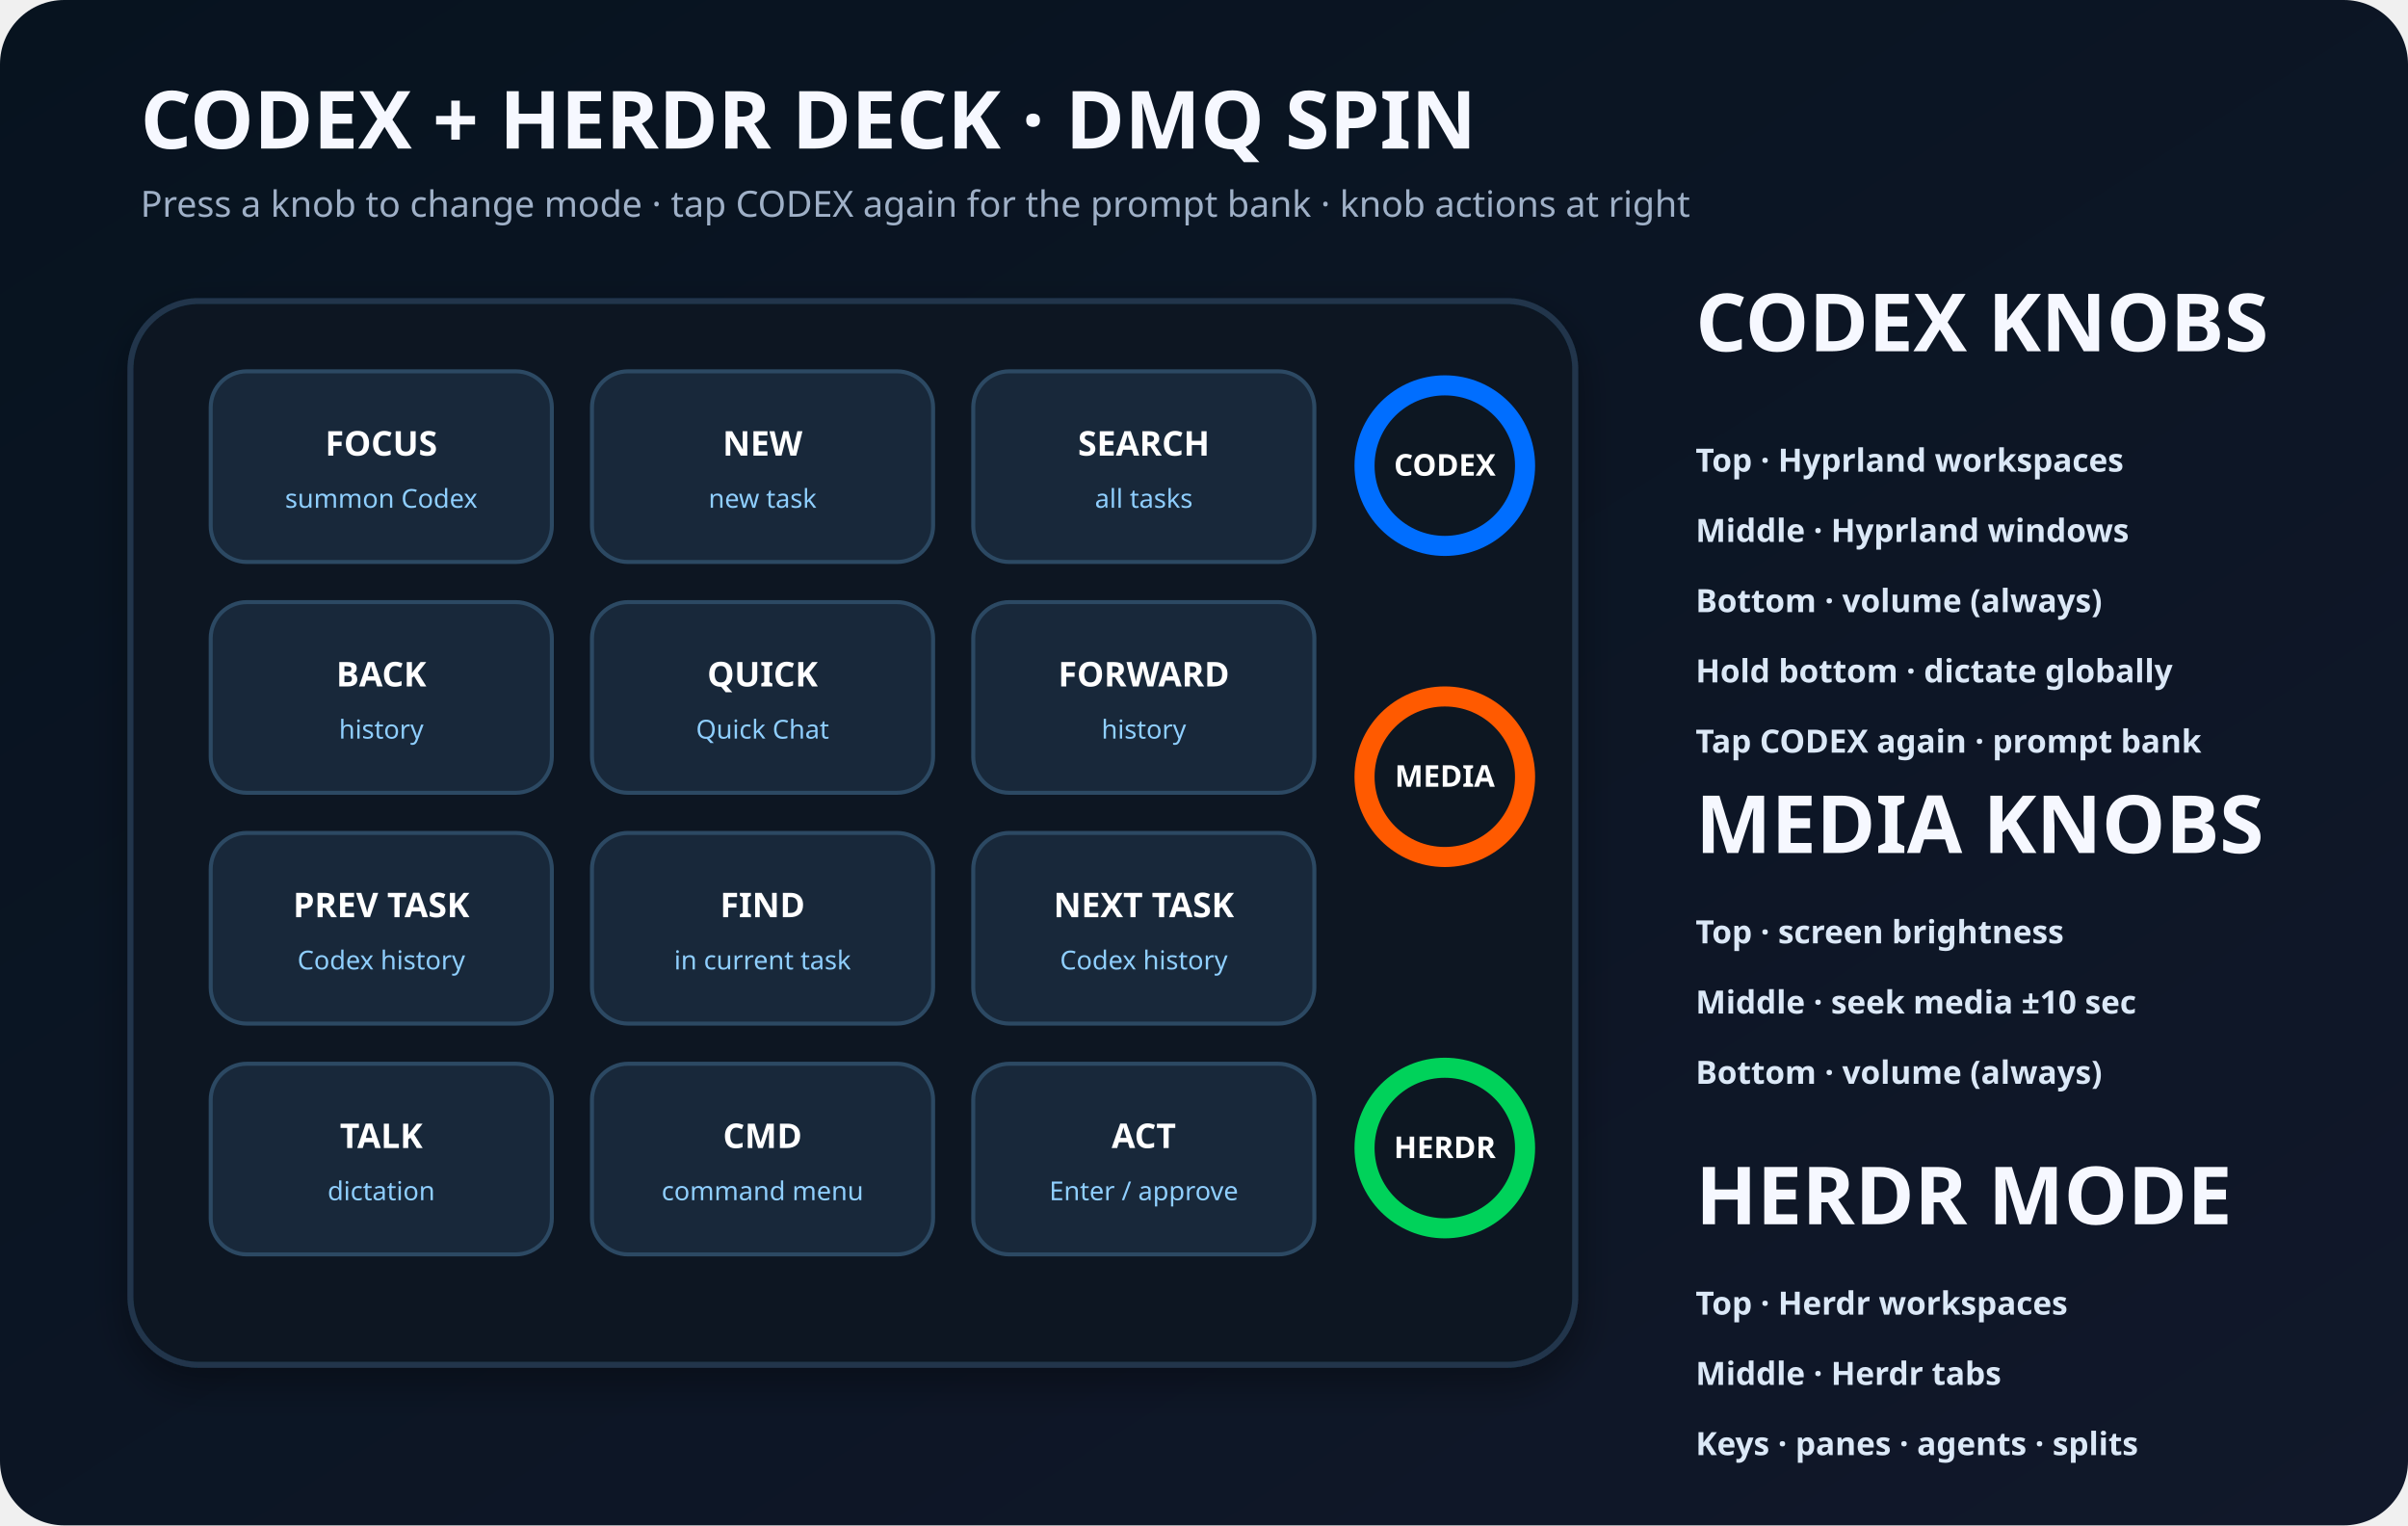
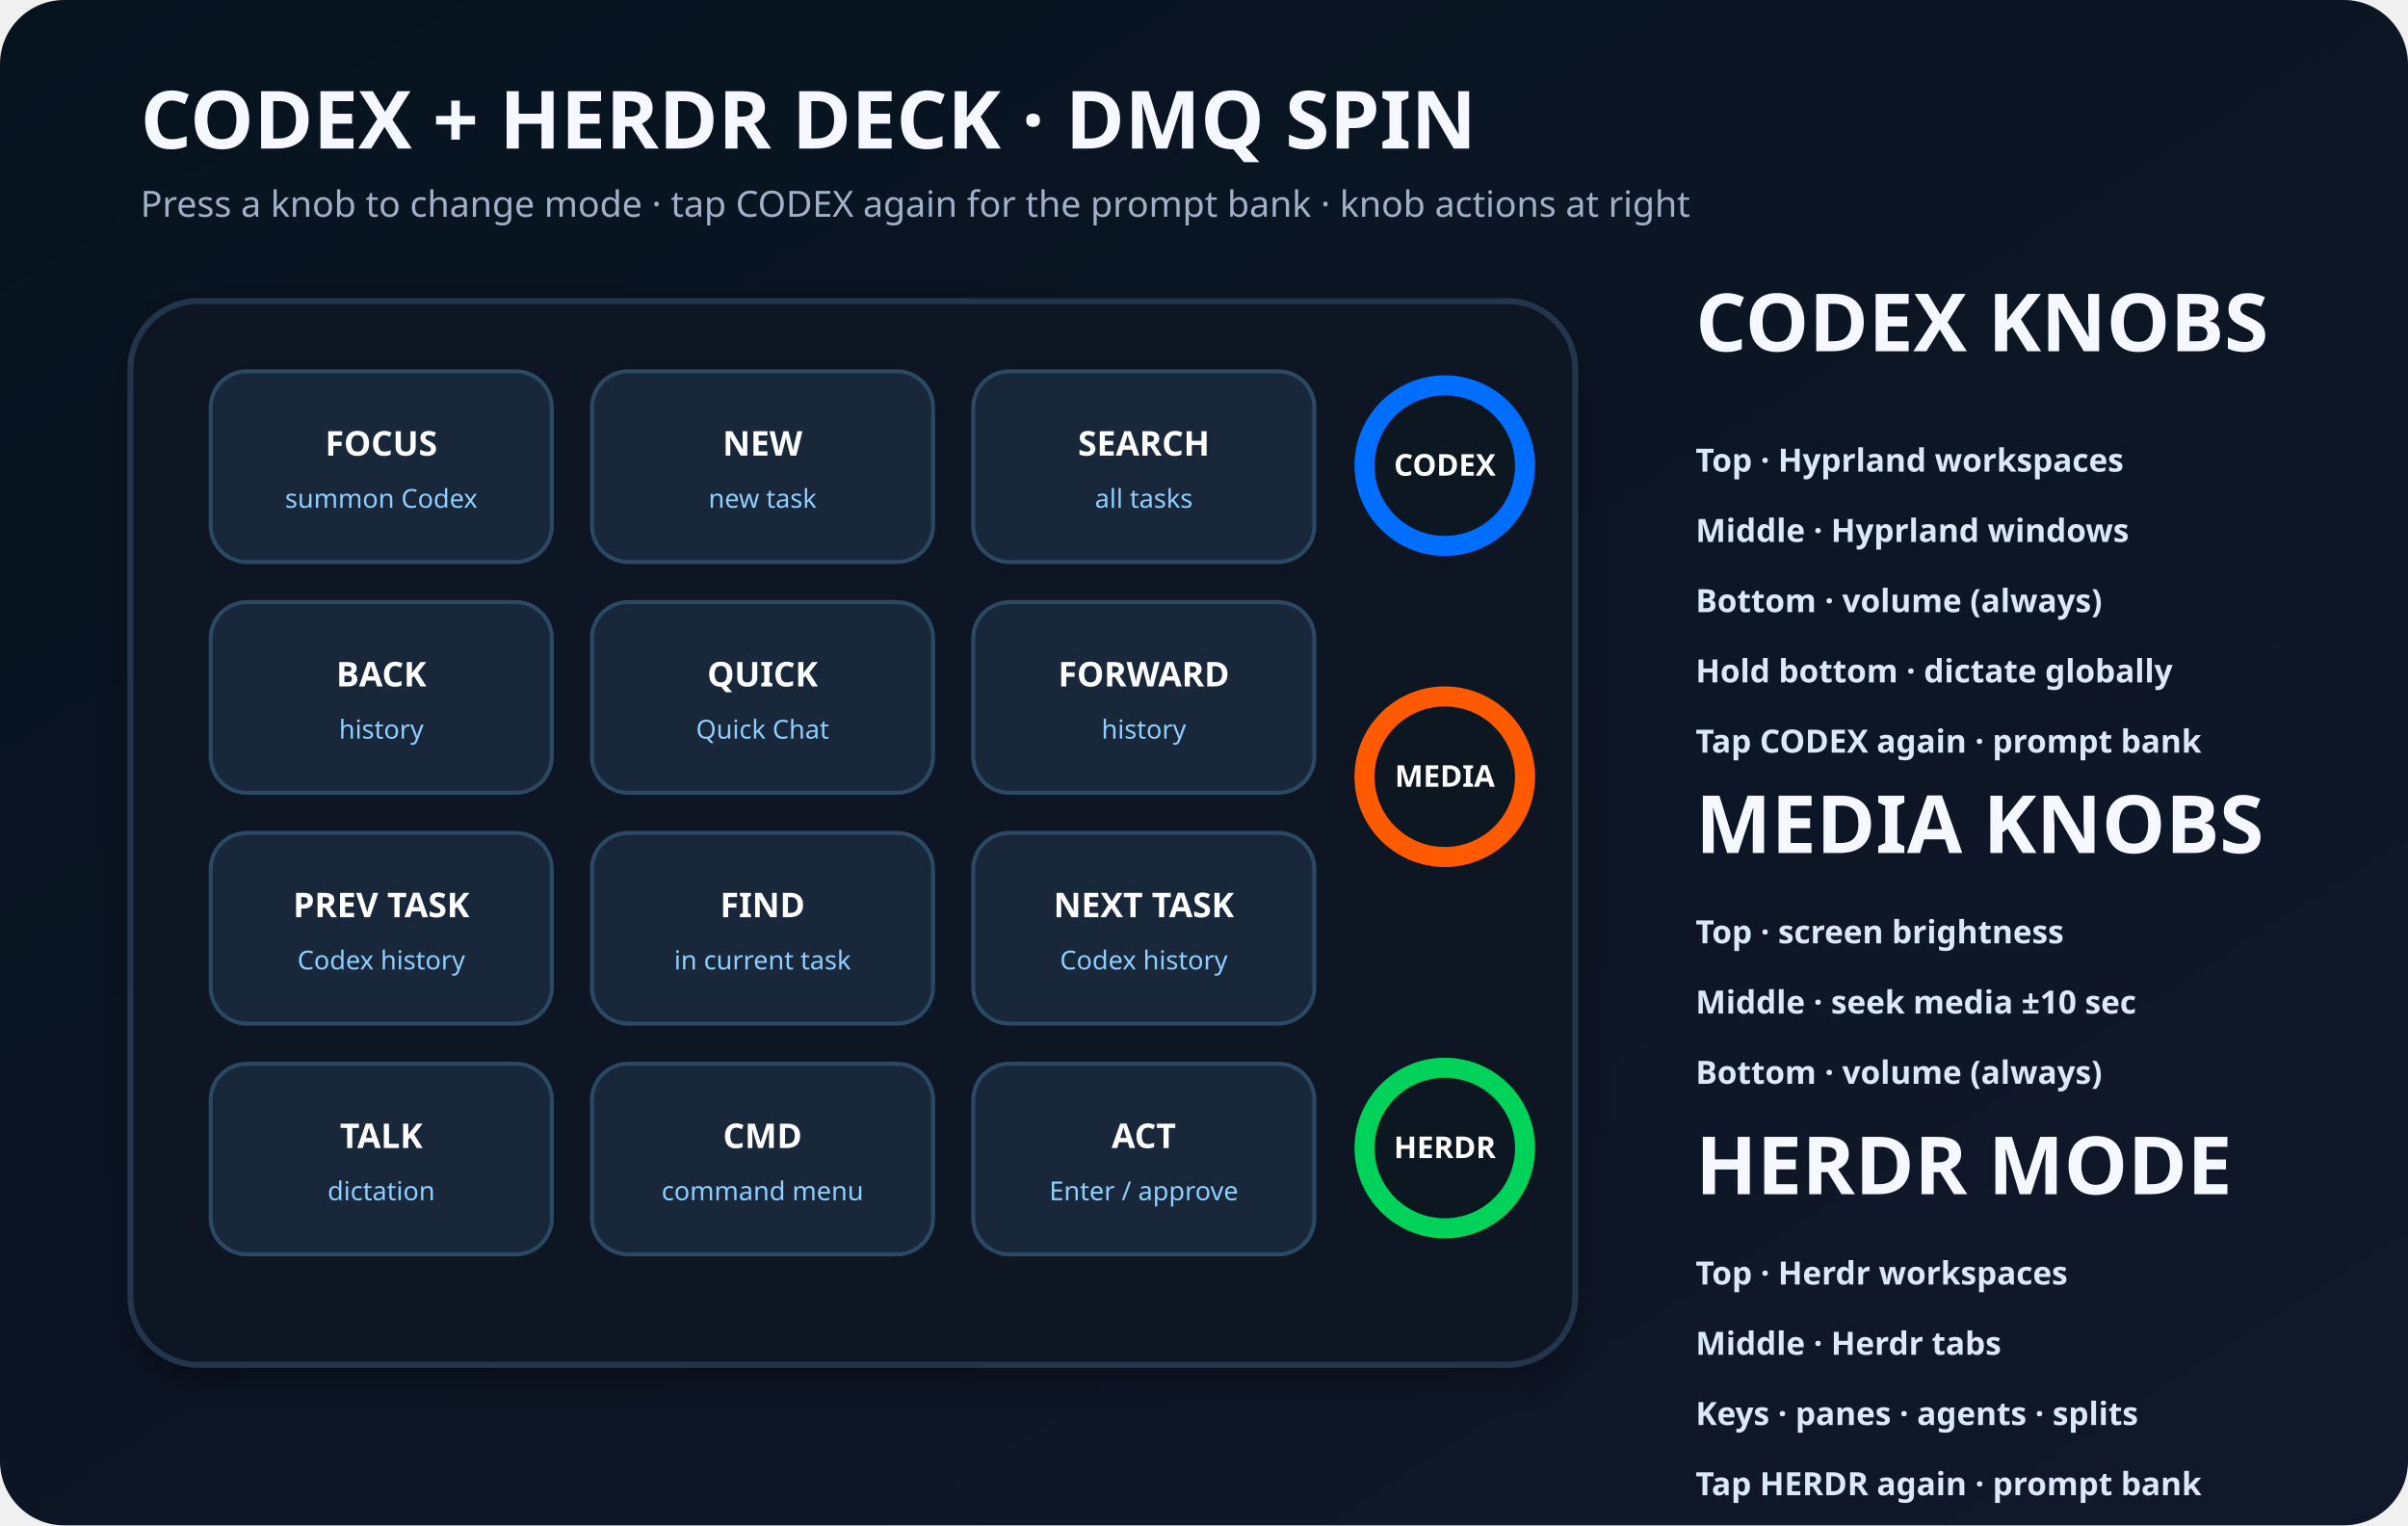
<svg xmlns="http://www.w3.org/2000/svg" width="1200" height="760" viewBox="0 0 1200 760">
  <defs>
    <linearGradient id="bg" x1="0" y1="0" x2="1" y2="1">
      <stop offset="0" stop-color="#07131f" />
      <stop offset="1" stop-color="#11182a" />
    </linearGradient>
    <filter id="shadow">
      <feDropShadow dx="0" dy="8" stdDeviation="10" flood-opacity=".35" />
    </filter>
    <style>
      .title{font:700 40px system-ui,sans-serif;fill:#f6f8ff}.sub{font:500 18px system-ui,sans-serif;fill:#9fb0c7}
      .key{fill:#18283a;stroke:#2c4963;stroke-width:2}.kt{font:700 17px system-ui,sans-serif;fill:#fff;text-anchor:middle}.ks{font:500 13px system-ui,sans-serif;fill:#8fcfff;text-anchor:middle}
      .knob{fill:#0d1722;stroke-width:10}.mode{font:700 15px system-ui,sans-serif;fill:#fff;text-anchor:middle}.legend{font:600 16px system-ui,sans-serif;fill:#dbe8f7}
    </style>
  </defs>
  <rect width="1200" height="760" rx="32" fill="url(#bg)" />
  <text x="70" y="74" class="title">CODEX + HERDR DECK · DMQ SPIN</text>
  <text x="70" y="108" class="sub">Press a knob to change mode · tap CODEX again for the prompt bank · knob actions at right</text>
  <g filter="url(#shadow)">
    <rect x="65" y="150" width="720" height="530" rx="34" fill="#0b1724" stroke="#20364b" stroke-width="3" />
  </g>
  <g>
    <g transform="translate(105 185)">
      <rect class="key" width="170" height="95" rx="18" />
      <text class="kt" x="85" y="42">FOCUS</text>
      <text class="ks" x="85" y="68">summon Codex</text>
    </g>
    <g transform="translate(295 185)">
      <rect class="key" width="170" height="95" rx="18" />
      <text class="kt" x="85" y="42">NEW</text>
      <text class="ks" x="85" y="68">new task</text>
    </g>
    <g transform="translate(485 185)">
      <rect class="key" width="170" height="95" rx="18" />
      <text class="kt" x="85" y="42">SEARCH</text>
      <text class="ks" x="85" y="68">all tasks</text>
    </g>
    <g transform="translate(105 300)">
      <rect class="key" width="170" height="95" rx="18" />
      <text class="kt" x="85" y="42">BACK</text>
      <text class="ks" x="85" y="68">history</text>
    </g>
    <g transform="translate(295 300)">
      <rect class="key" width="170" height="95" rx="18" />
      <text class="kt" x="85" y="42">QUICK</text>
      <text class="ks" x="85" y="68">Quick Chat</text>
    </g>
    <g transform="translate(485 300)">
      <rect class="key" width="170" height="95" rx="18" />
      <text class="kt" x="85" y="42">FORWARD</text>
      <text class="ks" x="85" y="68">history</text>
    </g>
    <g transform="translate(105 415)">
      <rect class="key" width="170" height="95" rx="18" />
      <text class="kt" x="85" y="42">PREV TASK</text>
      <text class="ks" x="85" y="68">Codex history</text>
    </g>
    <g transform="translate(295 415)">
      <rect class="key" width="170" height="95" rx="18" />
      <text class="kt" x="85" y="42">FIND</text>
      <text class="ks" x="85" y="68">in current task</text>
    </g>
    <g transform="translate(485 415)">
      <rect class="key" width="170" height="95" rx="18" />
      <text class="kt" x="85" y="42">NEXT TASK</text>
      <text class="ks" x="85" y="68">Codex history</text>
    </g>
    <g transform="translate(105 530)">
      <rect class="key" width="170" height="95" rx="18" />
      <text class="kt" x="85" y="42">TALK</text>
      <text class="ks" x="85" y="68">dictation</text>
    </g>
    <g transform="translate(295 530)">
      <rect class="key" width="170" height="95" rx="18" />
      <text class="kt" x="85" y="42">CMD</text>
      <text class="ks" x="85" y="68">command menu</text>
    </g>
    <g transform="translate(485 530)">
      <rect class="key" width="170" height="95" rx="18" />
      <text class="kt" x="85" y="42">ACT</text>
      <text class="ks" x="85" y="68">Enter / approve</text>
    </g>
  </g>
  <g>
    <circle cx="720" cy="232" r="40" class="knob" stroke="#006eff" />
    <text x="720" y="237" class="mode">CODEX</text>
    <circle cx="720" cy="387" r="40" class="knob" stroke="#ff5a00" />
    <text x="720" y="392" class="mode">MEDIA</text>
    <circle cx="720" cy="572" r="40" class="knob" stroke="#00d25a" />
    <text x="720" y="577" class="mode">HERDR</text>
  </g>
  <g transform="translate(845 175)">
    <text class="title" font-size="27">CODEX KNOBS</text>
    <text y="60" class="legend">Top · Hyprland workspaces</text>
    <text y="95" class="legend">Middle · Hyprland windows</text>
    <text y="130" class="legend">Bottom · volume (always)</text>
    <text y="165" class="legend">Hold bottom · dictate globally</text>
    <text y="200" class="legend">Tap CODEX again · prompt bank</text>
    <text y="250" class="title" font-size="27">MEDIA KNOBS</text>
    <text y="295" class="legend">Top · screen brightness</text>
    <text y="330" class="legend">Middle · seek media ±10 sec</text>
    <text y="365" class="legend">Bottom · volume (always)</text>
-     <text y="435" class="title" font-size="27">HERDR MODE</text>
-     <text y="480" class="legend">Top · Herdr workspaces</text>
-     <text y="515" class="legend">Middle · Herdr tabs</text>
-     <text y="550" class="legend">Keys · panes · agents · splits</text>
+     <text y="420" class="title" font-size="27">HERDR MODE</text>
+     <text y="465" class="legend">Top · Herdr workspaces</text>
+     <text y="500" class="legend">Middle · Herdr tabs</text>
+     <text y="535" class="legend">Keys · panes · agents · splits</text>
+     <text y="570" class="legend">Tap HERDR again · prompt bank</text>
  </g>
</svg>
